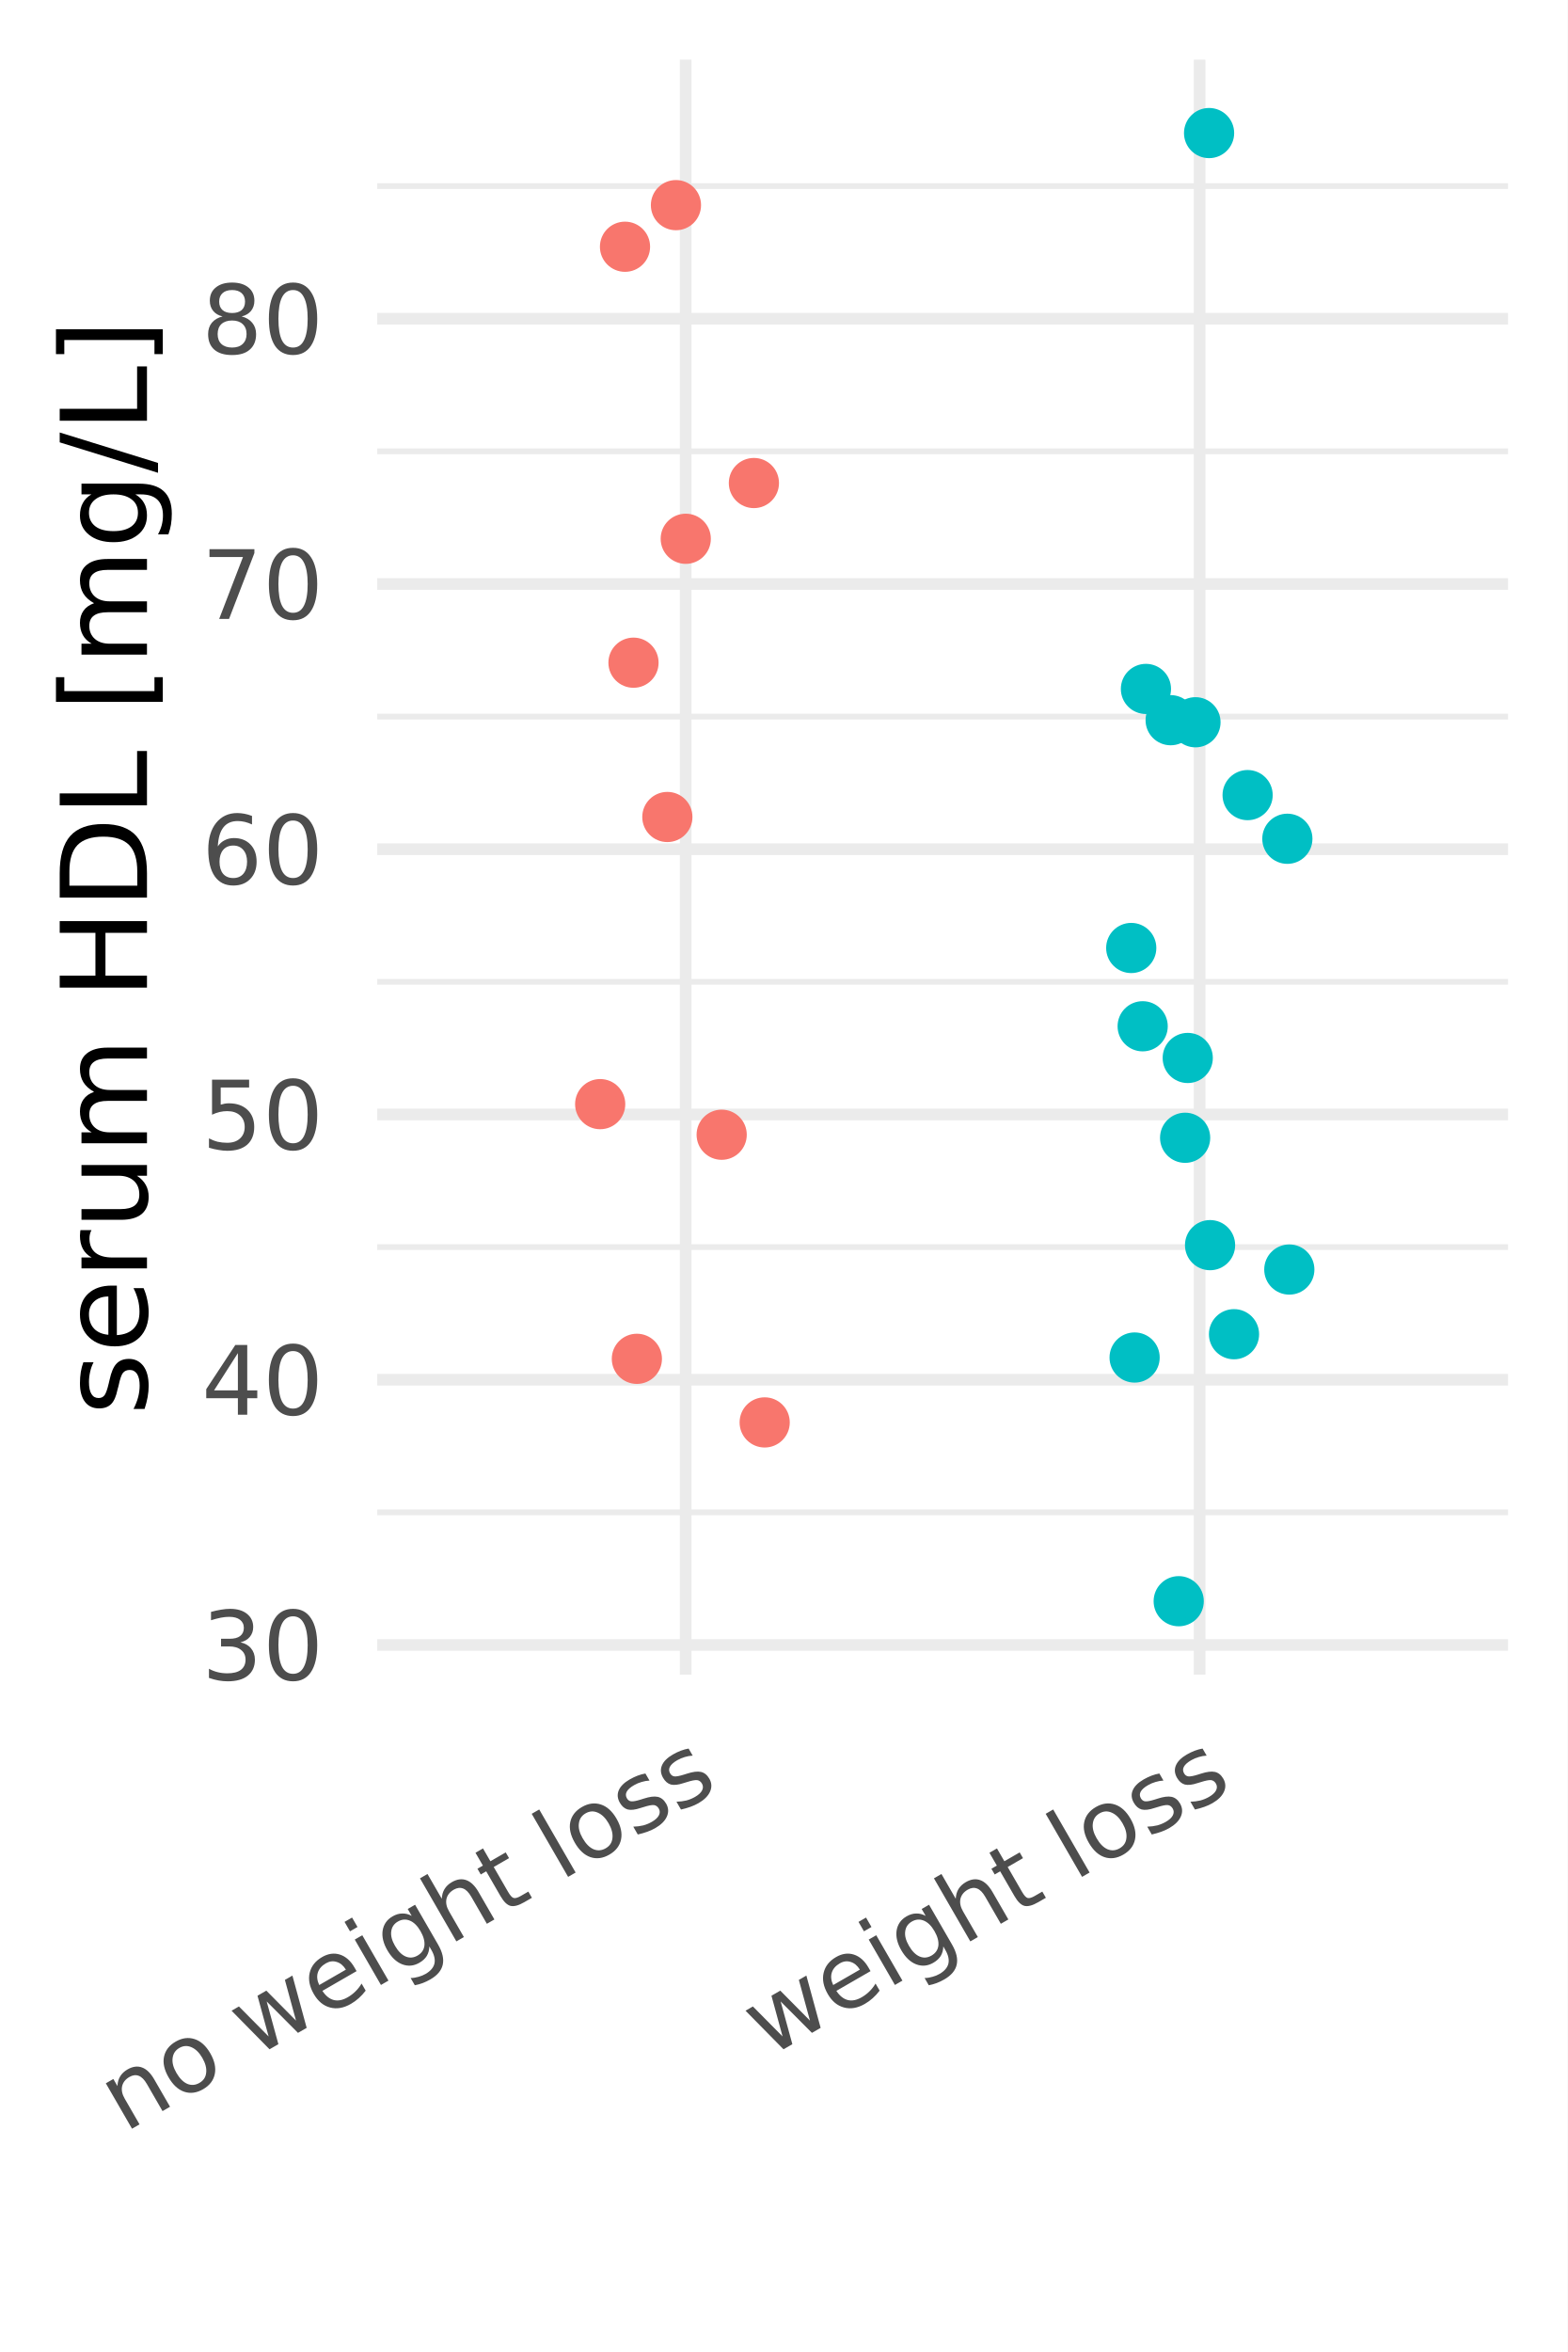
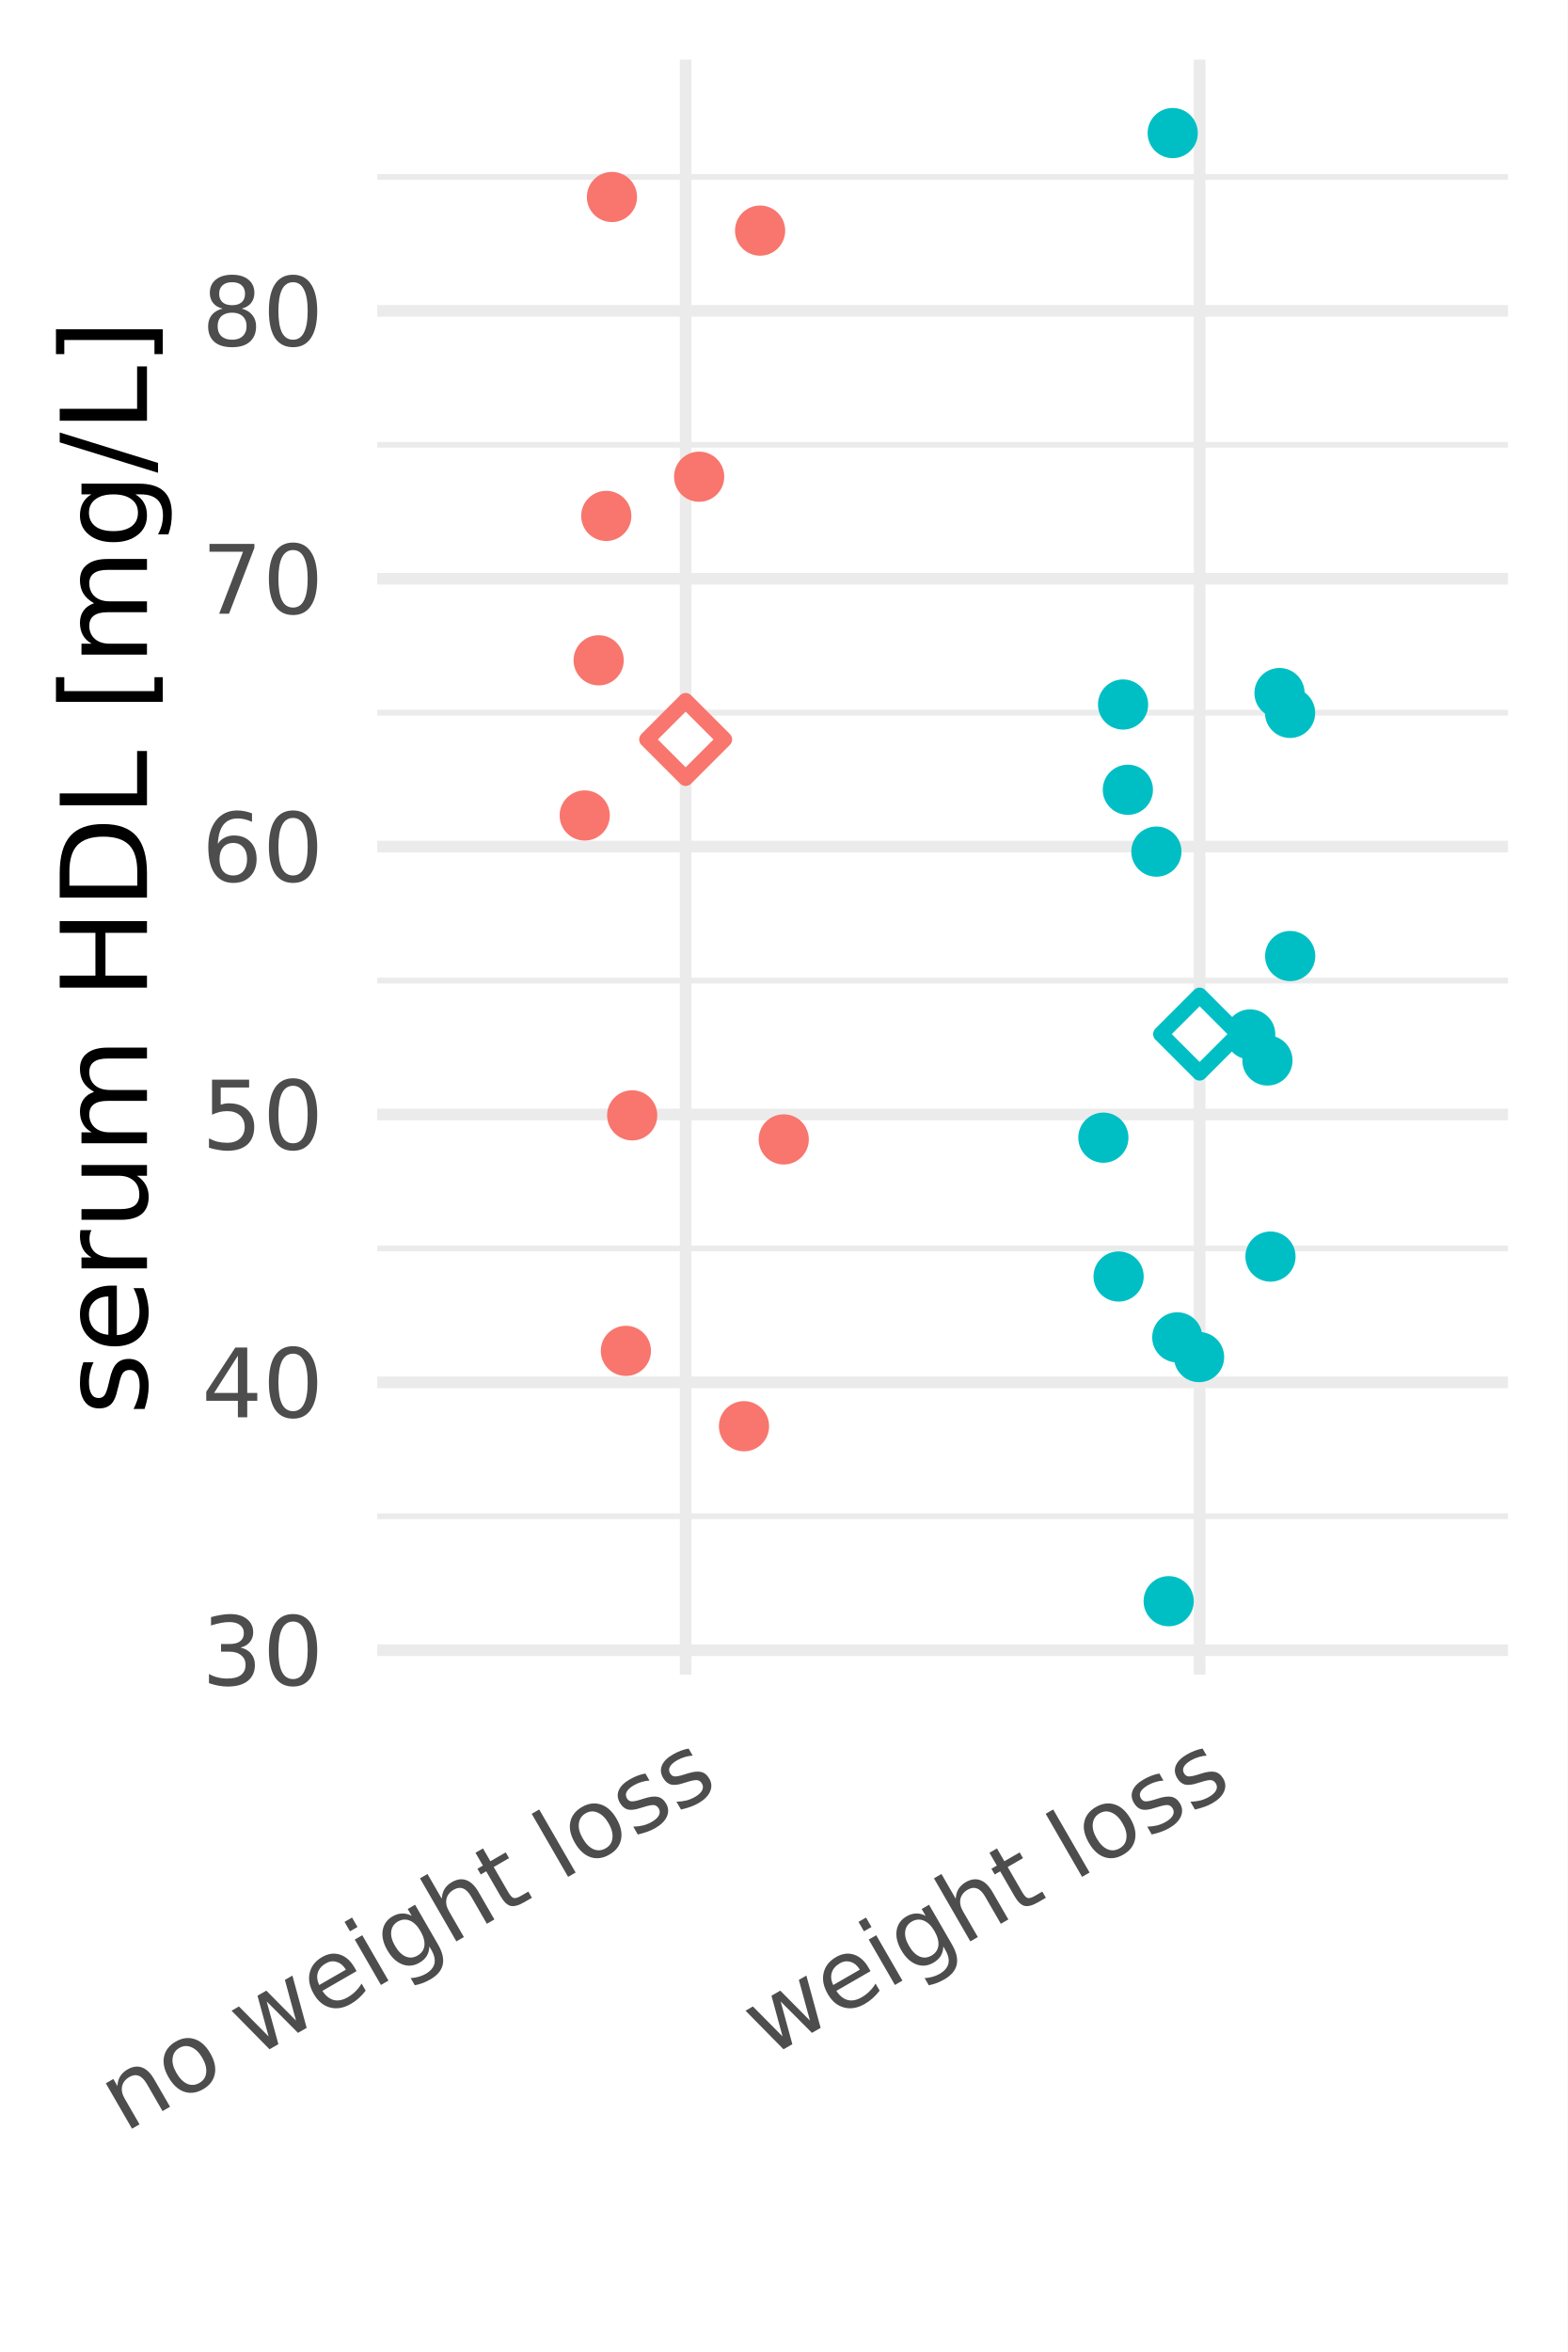
<svg xmlns="http://www.w3.org/2000/svg" class="svglite" width="144.00pt" height="216.00pt" viewBox="0 0 144.00 216.00">
  <defs>
    <style type="text/css">
    .svglite line, .svglite polyline, .svglite polygon, .svglite path, .svglite rect, .svglite circle {
      fill: none;
      stroke: #000000;
      stroke-linecap: round;
      stroke-linejoin: round;
      stroke-miterlimit: 10.00;
    }
  </style>
  </defs>
  <rect width="100%" height="100%" style="stroke: none; fill: #FFFFFF;" />
  <defs>
    <clipPath id="cpMC4wMHwxNDQuMDB8MC4wMHwyMTYuMDA=">
      <rect x="0.00" y="0.00" width="144.00" height="216.00" />
    </clipPath>
  </defs>
  <g clip-path="url(#cpMC4wMHwxNDQuMDB8MC4wMHwyMTYuMDA=)">
</g>
  <defs>
    <clipPath id="cpMzQuNjV8MTM4LjUyfDUuNDh8MTUzLjc5">
      <rect x="34.65" y="5.48" width="103.87" height="148.31" />
    </clipPath>
  </defs>
  <g clip-path="url(#cpMzQuNjV8MTM4LjUyfDUuNDh8MTUzLjc5)">
-     <polyline points="34.65,138.89 138.52,138.89 " style="stroke-width: 0.53; stroke: #EBEBEB; stroke-linecap: butt;" />
-     <polyline points="34.65,114.53 138.52,114.53 " style="stroke-width: 0.53; stroke: #EBEBEB; stroke-linecap: butt;" />
-     <polyline points="34.65,90.17 138.52,90.17 " style="stroke-width: 0.53; stroke: #EBEBEB; stroke-linecap: butt;" />
-     <polyline points="34.65,65.81 138.52,65.81 " style="stroke-width: 0.53; stroke: #EBEBEB; stroke-linecap: butt;" />
-     <polyline points="34.65,41.45 138.52,41.45 " style="stroke-width: 0.53; stroke: #EBEBEB; stroke-linecap: butt;" />
-     <polyline points="34.65,17.09 138.52,17.09 " style="stroke-width: 0.53; stroke: #EBEBEB; stroke-linecap: butt;" />
-     <polyline points="34.65,151.07 138.52,151.07 " style="stroke-width: 1.07; stroke: #EBEBEB; stroke-linecap: butt;" />
-     <polyline points="34.65,126.71 138.52,126.71 " style="stroke-width: 1.07; stroke: #EBEBEB; stroke-linecap: butt;" />
+     <polyline points="34.65,139.25 138.52,139.25 " style="stroke-width: 0.53; stroke: #EBEBEB; stroke-linecap: butt;" />
+     <polyline points="34.65,114.65 138.52,114.65 " style="stroke-width: 0.53; stroke: #EBEBEB; stroke-linecap: butt;" />
+     <polyline points="34.65,90.05 138.52,90.05 " style="stroke-width: 0.53; stroke: #EBEBEB; stroke-linecap: butt;" />
+     <polyline points="34.65,65.45 138.52,65.45 " style="stroke-width: 0.53; stroke: #EBEBEB; stroke-linecap: butt;" />
+     <polyline points="34.65,40.85 138.52,40.85 " style="stroke-width: 0.53; stroke: #EBEBEB; stroke-linecap: butt;" />
+     <polyline points="34.65,16.25 138.52,16.25 " style="stroke-width: 0.53; stroke: #EBEBEB; stroke-linecap: butt;" />
+     <polyline points="34.65,151.55 138.52,151.55 " style="stroke-width: 1.07; stroke: #EBEBEB; stroke-linecap: butt;" />
+     <polyline points="34.65,126.95 138.52,126.95 " style="stroke-width: 1.07; stroke: #EBEBEB; stroke-linecap: butt;" />
    <polyline points="34.65,102.35 138.52,102.35 " style="stroke-width: 1.07; stroke: #EBEBEB; stroke-linecap: butt;" />
-     <polyline points="34.65,77.99 138.52,77.99 " style="stroke-width: 1.07; stroke: #EBEBEB; stroke-linecap: butt;" />
-     <polyline points="34.65,53.63 138.52,53.63 " style="stroke-width: 1.07; stroke: #EBEBEB; stroke-linecap: butt;" />
-     <polyline points="34.65,29.27 138.52,29.27 " style="stroke-width: 1.07; stroke: #EBEBEB; stroke-linecap: butt;" />
+     <polyline points="34.65,77.75 138.52,77.75 " style="stroke-width: 1.07; stroke: #EBEBEB; stroke-linecap: butt;" />
+     <polyline points="34.65,53.15 138.52,53.15 " style="stroke-width: 1.07; stroke: #EBEBEB; stroke-linecap: butt;" />
+     <polyline points="34.65,28.55 138.52,28.55 " style="stroke-width: 1.07; stroke: #EBEBEB; stroke-linecap: butt;" />
    <polyline points="62.98,153.79 62.98,5.48 " style="stroke-width: 1.07; stroke: #EBEBEB; stroke-linecap: butt;" />
    <polyline points="110.19,153.79 110.19,5.48 " style="stroke-width: 1.07; stroke: #EBEBEB; stroke-linecap: butt;" />
-     <circle cx="104.22" cy="124.67" r="1.95" style="stroke-width: 0.71; stroke: #00BFC4; fill: #00BFC4;" />
-     <circle cx="109.10" cy="97.16" r="1.95" style="stroke-width: 0.71; stroke: #00BFC4; fill: #00BFC4;" />
-     <circle cx="104.96" cy="94.25" r="1.95" style="stroke-width: 0.71; stroke: #00BFC4; fill: #00BFC4;" />
-     <circle cx="114.60" cy="73.02" r="1.95" style="stroke-width: 0.71; stroke: #00BFC4; fill: #00BFC4;" />
-     <circle cx="118.25" cy="77.03" r="1.95" style="stroke-width: 0.71; stroke: #00BFC4; fill: #00BFC4;" />
-     <circle cx="103.91" cy="87.06" r="1.95" style="stroke-width: 0.71; stroke: #00BFC4; fill: #00BFC4;" />
-     <circle cx="108.27" cy="147.05" r="1.95" style="stroke-width: 0.71; stroke: #00BFC4; fill: #00BFC4;" />
-     <circle cx="109.81" cy="66.33" r="1.95" style="stroke-width: 0.71; stroke: #00BFC4; fill: #00BFC4;" />
-     <circle cx="118.43" cy="116.59" r="1.95" style="stroke-width: 0.71; stroke: #00BFC4; fill: #00BFC4;" />
-     <circle cx="108.86" cy="104.49" r="1.95" style="stroke-width: 0.71; stroke: #00BFC4; fill: #00BFC4;" />
-     <circle cx="111.06" cy="12.22" r="1.95" style="stroke-width: 0.71; stroke: #00BFC4; fill: #00BFC4;" />
-     <circle cx="111.15" cy="114.35" r="1.95" style="stroke-width: 0.71; stroke: #00BFC4; fill: #00BFC4;" />
-     <circle cx="113.35" cy="122.53" r="1.95" style="stroke-width: 0.71; stroke: #00BFC4; fill: #00BFC4;" />
-     <circle cx="107.53" cy="66.14" r="1.95" style="stroke-width: 0.71; stroke: #00BFC4; fill: #00BFC4;" />
-     <circle cx="105.26" cy="63.27" r="1.95" style="stroke-width: 0.71; stroke: #00BFC4; fill: #00BFC4;" />
-     <circle cx="55.13" cy="101.40" r="1.95" style="stroke-width: 0.71; stroke: #F8766D; fill: #F8766D;" />
-     <circle cx="70.24" cy="130.63" r="1.95" style="stroke-width: 0.71; stroke: #F8766D; fill: #F8766D;" />
-     <circle cx="57.41" cy="22.66" r="1.95" style="stroke-width: 0.71; stroke: #F8766D; fill: #F8766D;" />
-     <circle cx="69.25" cy="44.36" r="1.95" style="stroke-width: 0.71; stroke: #F8766D; fill: #F8766D;" />
-     <circle cx="61.30" cy="75.03" r="1.95" style="stroke-width: 0.71; stroke: #F8766D; fill: #F8766D;" />
-     <circle cx="58.50" cy="124.79" r="1.95" style="stroke-width: 0.71; stroke: #F8766D; fill: #F8766D;" />
-     <circle cx="58.19" cy="60.86" r="1.95" style="stroke-width: 0.71; stroke: #F8766D; fill: #F8766D;" />
-     <circle cx="62.99" cy="49.48" r="1.95" style="stroke-width: 0.71; stroke: #F8766D; fill: #F8766D;" />
-     <circle cx="66.29" cy="104.21" r="1.95" style="stroke-width: 0.71; stroke: #F8766D; fill: #F8766D;" />
-     <circle cx="62.09" cy="18.84" r="1.95" style="stroke-width: 0.71; stroke: #F8766D; fill: #F8766D;" />
+     <circle cx="110.14" cy="124.63" r="1.95" style="stroke-width: 0.71; stroke: #00BFC4; fill: #00BFC4;" />
+     <circle cx="116.42" cy="97.39" r="1.95" style="stroke-width: 0.71; stroke: #00BFC4; fill: #00BFC4;" />
+     <circle cx="114.84" cy="95.00" r="1.95" style="stroke-width: 0.71; stroke: #00BFC4; fill: #00BFC4;" />
+     <circle cx="103.60" cy="72.53" r="1.95" style="stroke-width: 0.71; stroke: #00BFC4; fill: #00BFC4;" />
+     <circle cx="106.22" cy="78.21" r="1.95" style="stroke-width: 0.71; stroke: #00BFC4; fill: #00BFC4;" />
+     <circle cx="118.51" cy="87.80" r="1.95" style="stroke-width: 0.71; stroke: #00BFC4; fill: #00BFC4;" />
+     <circle cx="107.35" cy="147.05" r="1.95" style="stroke-width: 0.71; stroke: #00BFC4; fill: #00BFC4;" />
+     <circle cx="118.50" cy="65.47" r="1.95" style="stroke-width: 0.71; stroke: #00BFC4; fill: #00BFC4;" />
+     <circle cx="102.75" cy="117.23" r="1.95" style="stroke-width: 0.71; stroke: #00BFC4; fill: #00BFC4;" />
+     <circle cx="101.35" cy="104.48" r="1.95" style="stroke-width: 0.71; stroke: #00BFC4; fill: #00BFC4;" />
+     <circle cx="107.72" cy="12.22" r="1.95" style="stroke-width: 0.71; stroke: #00BFC4; fill: #00BFC4;" />
+     <circle cx="116.70" cy="115.40" r="1.95" style="stroke-width: 0.71; stroke: #00BFC4; fill: #00BFC4;" />
+     <circle cx="108.14" cy="122.82" r="1.95" style="stroke-width: 0.71; stroke: #00BFC4; fill: #00BFC4;" />
+     <circle cx="103.16" cy="64.70" r="1.95" style="stroke-width: 0.71; stroke: #00BFC4; fill: #00BFC4;" />
+     <circle cx="117.53" cy="63.65" r="1.95" style="stroke-width: 0.71; stroke: #00BFC4; fill: #00BFC4;" />
+     <circle cx="58.07" cy="102.43" r="1.95" style="stroke-width: 0.71; stroke: #F8766D; fill: #F8766D;" />
+     <circle cx="68.34" cy="130.98" r="1.95" style="stroke-width: 0.71; stroke: #F8766D; fill: #F8766D;" />
+     <circle cx="69.82" cy="21.18" r="1.95" style="stroke-width: 0.71; stroke: #F8766D; fill: #F8766D;" />
+     <circle cx="64.22" cy="43.78" r="1.95" style="stroke-width: 0.71; stroke: #F8766D; fill: #F8766D;" />
+     <circle cx="53.71" cy="74.89" r="1.95" style="stroke-width: 0.71; stroke: #F8766D; fill: #F8766D;" />
+     <circle cx="57.49" cy="124.06" r="1.95" style="stroke-width: 0.71; stroke: #F8766D; fill: #F8766D;" />
+     <circle cx="54.99" cy="60.64" r="1.95" style="stroke-width: 0.71; stroke: #F8766D; fill: #F8766D;" />
+     <circle cx="55.69" cy="47.38" r="1.95" style="stroke-width: 0.71; stroke: #F8766D; fill: #F8766D;" />
+     <circle cx="71.99" cy="104.64" r="1.95" style="stroke-width: 0.71; stroke: #F8766D; fill: #F8766D;" />
+     <circle cx="56.21" cy="18.09" r="1.95" style="stroke-width: 0.71; stroke: #F8766D; fill: #F8766D;" />
+     <polygon points="62.98,71.47 66.54,67.91 62.98,64.35 59.42,67.91 " style="stroke-width: 1.42; stroke: #F8766D; fill: #FFFFFF;" />
+     <polygon points="110.19,98.53 113.75,94.97 110.19,91.41 106.63,94.97 " style="stroke-width: 1.42; stroke: #00BFC4; fill: #FFFFFF;" />
  </g>
  <g clip-path="url(#cpMC4wMHwxNDQuMDB8MC4wMHwyMTYuMDA=)">
-     <text x="29.72" y="154.28" text-anchor="end" style="font-size: 8.80px; fill: #4D4D4D; font-family: DejaVu Sans;" textLength="11.19px" lengthAdjust="spacingAndGlyphs">30</text>
-     <text x="29.72" y="129.92" text-anchor="end" style="font-size: 8.80px; fill: #4D4D4D; font-family: DejaVu Sans;" textLength="11.19px" lengthAdjust="spacingAndGlyphs">40</text>
+     <text x="29.72" y="154.76" text-anchor="end" style="font-size: 8.80px; fill: #4D4D4D; font-family: DejaVu Sans;" textLength="11.19px" lengthAdjust="spacingAndGlyphs">30</text>
+     <text x="29.72" y="130.16" text-anchor="end" style="font-size: 8.80px; fill: #4D4D4D; font-family: DejaVu Sans;" textLength="11.19px" lengthAdjust="spacingAndGlyphs">40</text>
    <text x="29.72" y="105.56" text-anchor="end" style="font-size: 8.80px; fill: #4D4D4D; font-family: DejaVu Sans;" textLength="11.19px" lengthAdjust="spacingAndGlyphs">50</text>
-     <text x="29.72" y="81.20" text-anchor="end" style="font-size: 8.80px; fill: #4D4D4D; font-family: DejaVu Sans;" textLength="11.19px" lengthAdjust="spacingAndGlyphs">60</text>
-     <text x="29.72" y="56.84" text-anchor="end" style="font-size: 8.80px; fill: #4D4D4D; font-family: DejaVu Sans;" textLength="11.19px" lengthAdjust="spacingAndGlyphs">70</text>
-     <text x="29.72" y="32.48" text-anchor="end" style="font-size: 8.80px; fill: #4D4D4D; font-family: DejaVu Sans;" textLength="11.19px" lengthAdjust="spacingAndGlyphs">80</text>
+     <text x="29.72" y="80.96" text-anchor="end" style="font-size: 8.80px; fill: #4D4D4D; font-family: DejaVu Sans;" textLength="11.19px" lengthAdjust="spacingAndGlyphs">60</text>
+     <text x="29.72" y="56.36" text-anchor="end" style="font-size: 8.80px; fill: #4D4D4D; font-family: DejaVu Sans;" textLength="11.19px" lengthAdjust="spacingAndGlyphs">70</text>
+     <text x="29.72" y="31.76" text-anchor="end" style="font-size: 8.80px; fill: #4D4D4D; font-family: DejaVu Sans;" textLength="11.19px" lengthAdjust="spacingAndGlyphs">80</text>
    <text transform="translate(66.19,164.28) rotate(-30)" text-anchor="end" style="font-size: 8.80px; fill: #4D4D4D; font-family: DejaVu Sans;" textLength="63.22px" lengthAdjust="spacingAndGlyphs">no weight loss</text>
    <text transform="translate(113.40,164.28) rotate(-30)" text-anchor="end" style="font-size: 8.80px; fill: #4D4D4D; font-family: DejaVu Sans;" textLength="49.46px" lengthAdjust="spacingAndGlyphs">weight loss</text>
    <text transform="translate(13.50,79.64) rotate(-90)" text-anchor="middle" style="font-size: 11.00px; font-family: DejaVu Sans;" textLength="100.69px" lengthAdjust="spacingAndGlyphs">serum HDL [mg/L]</text>
  </g>
</svg>
